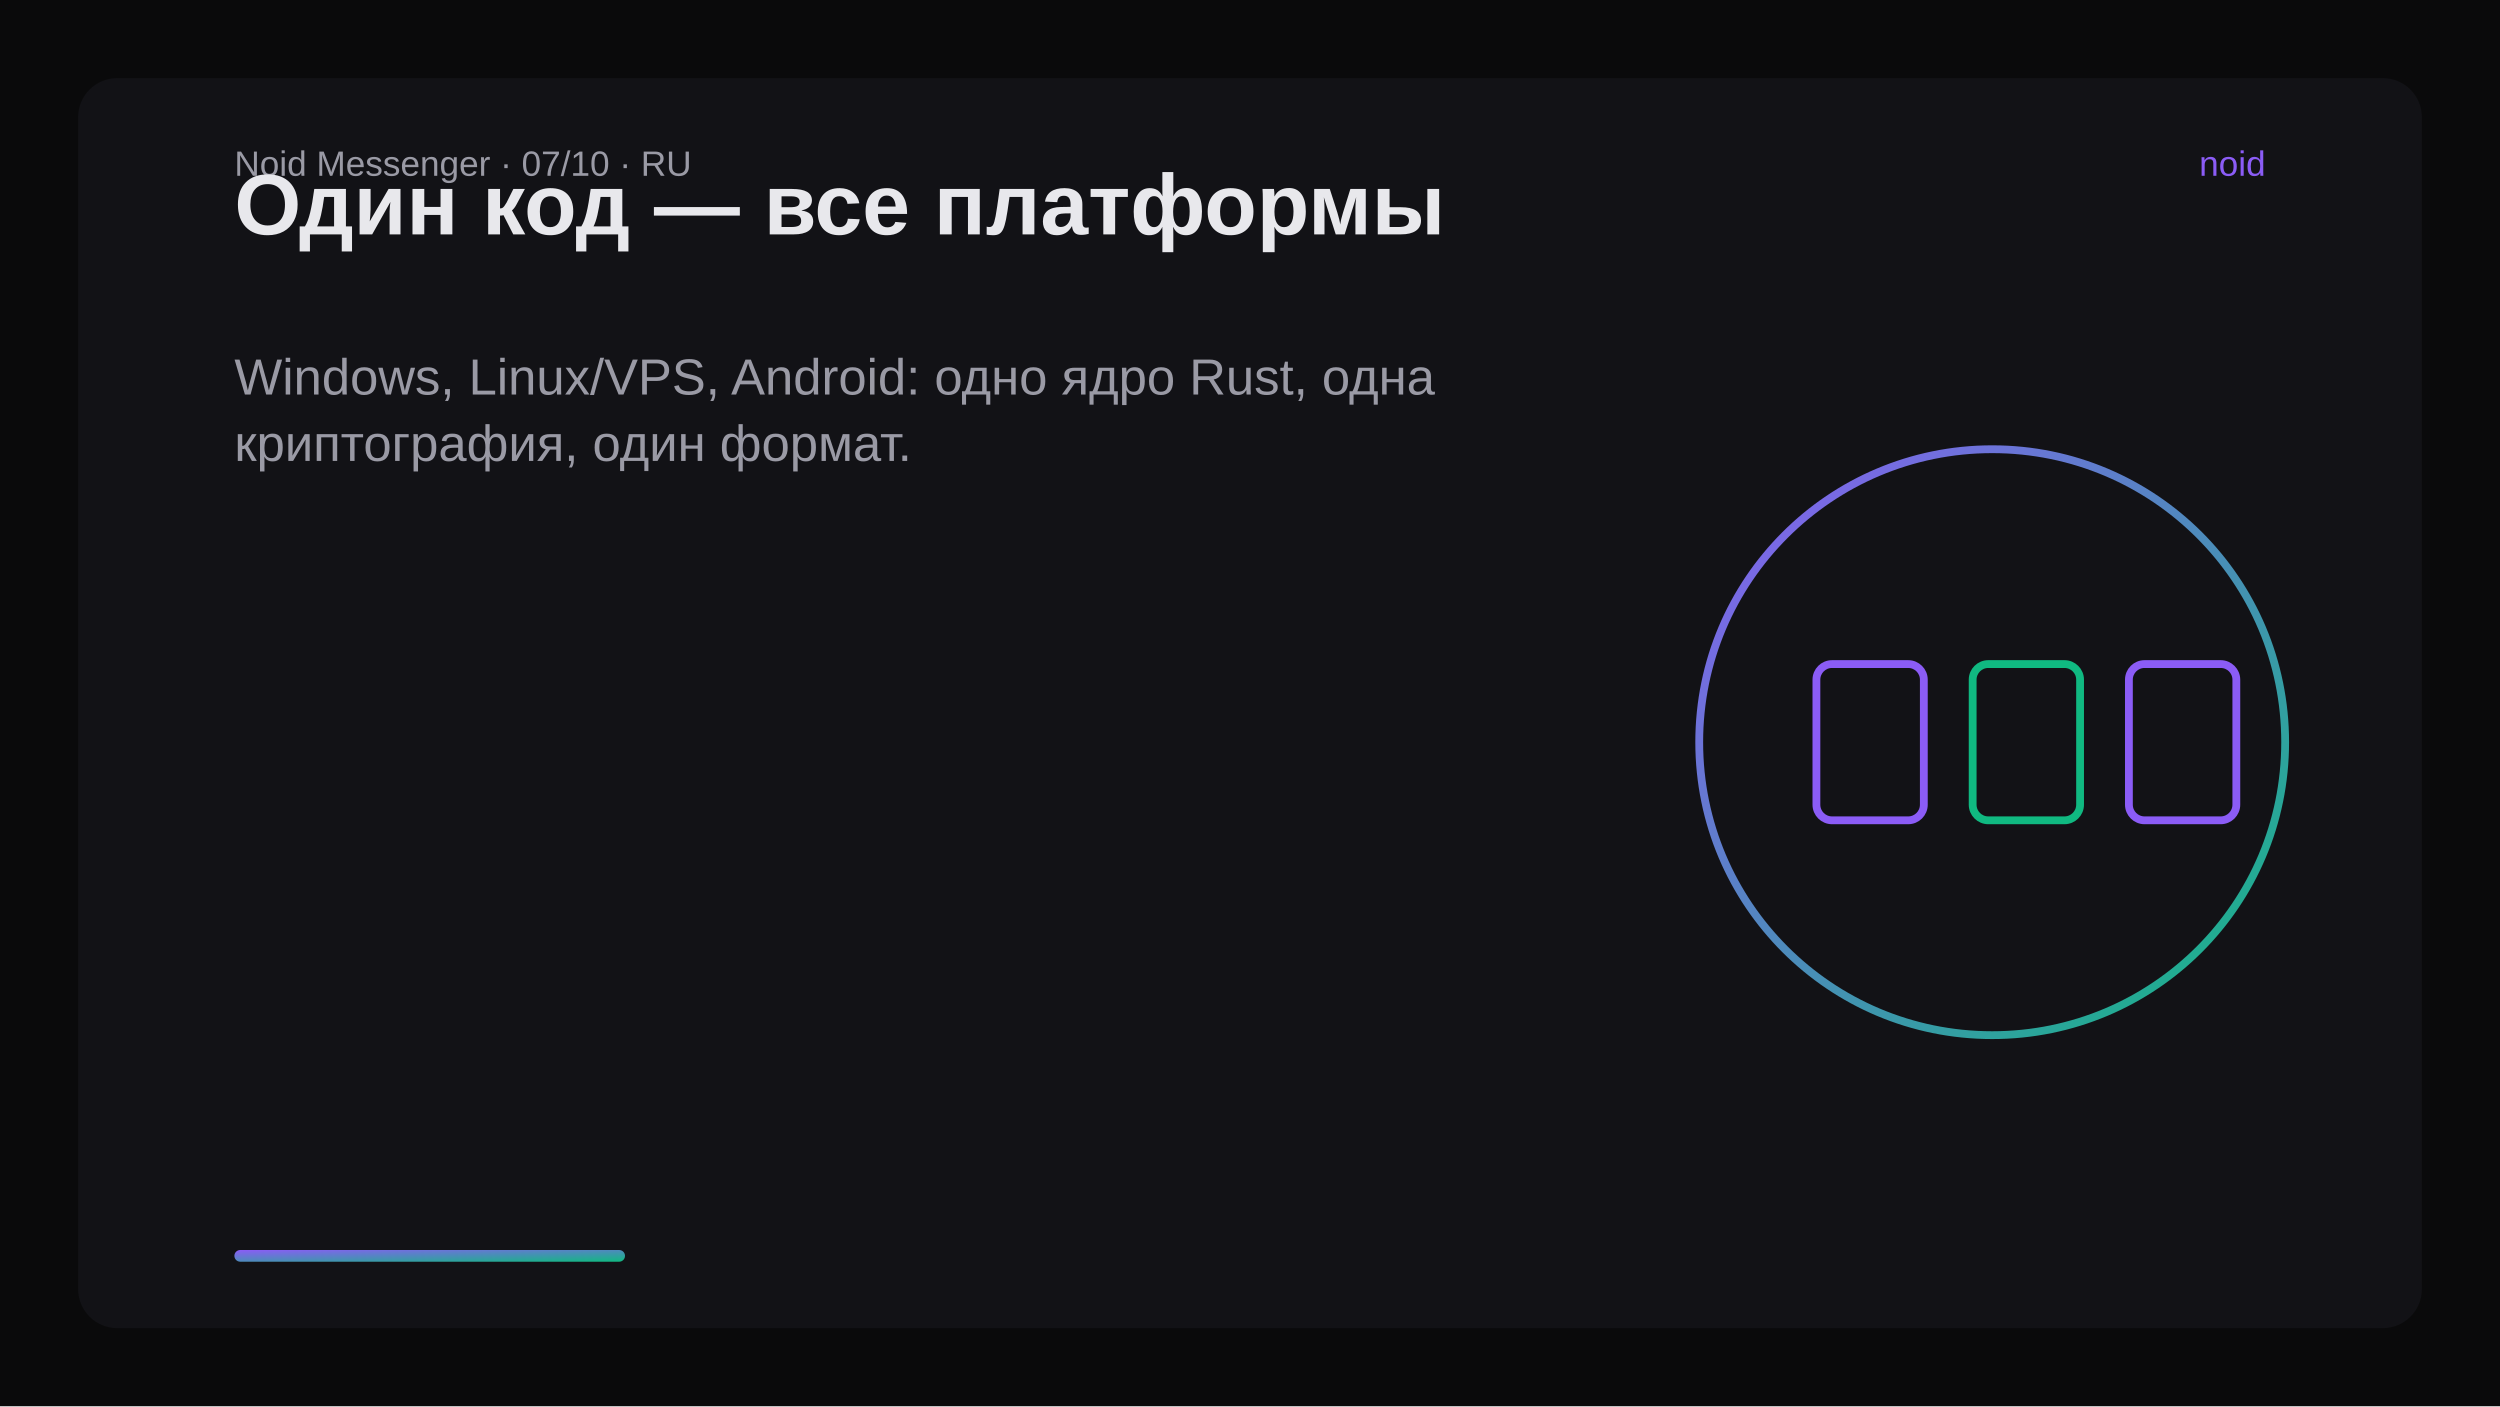
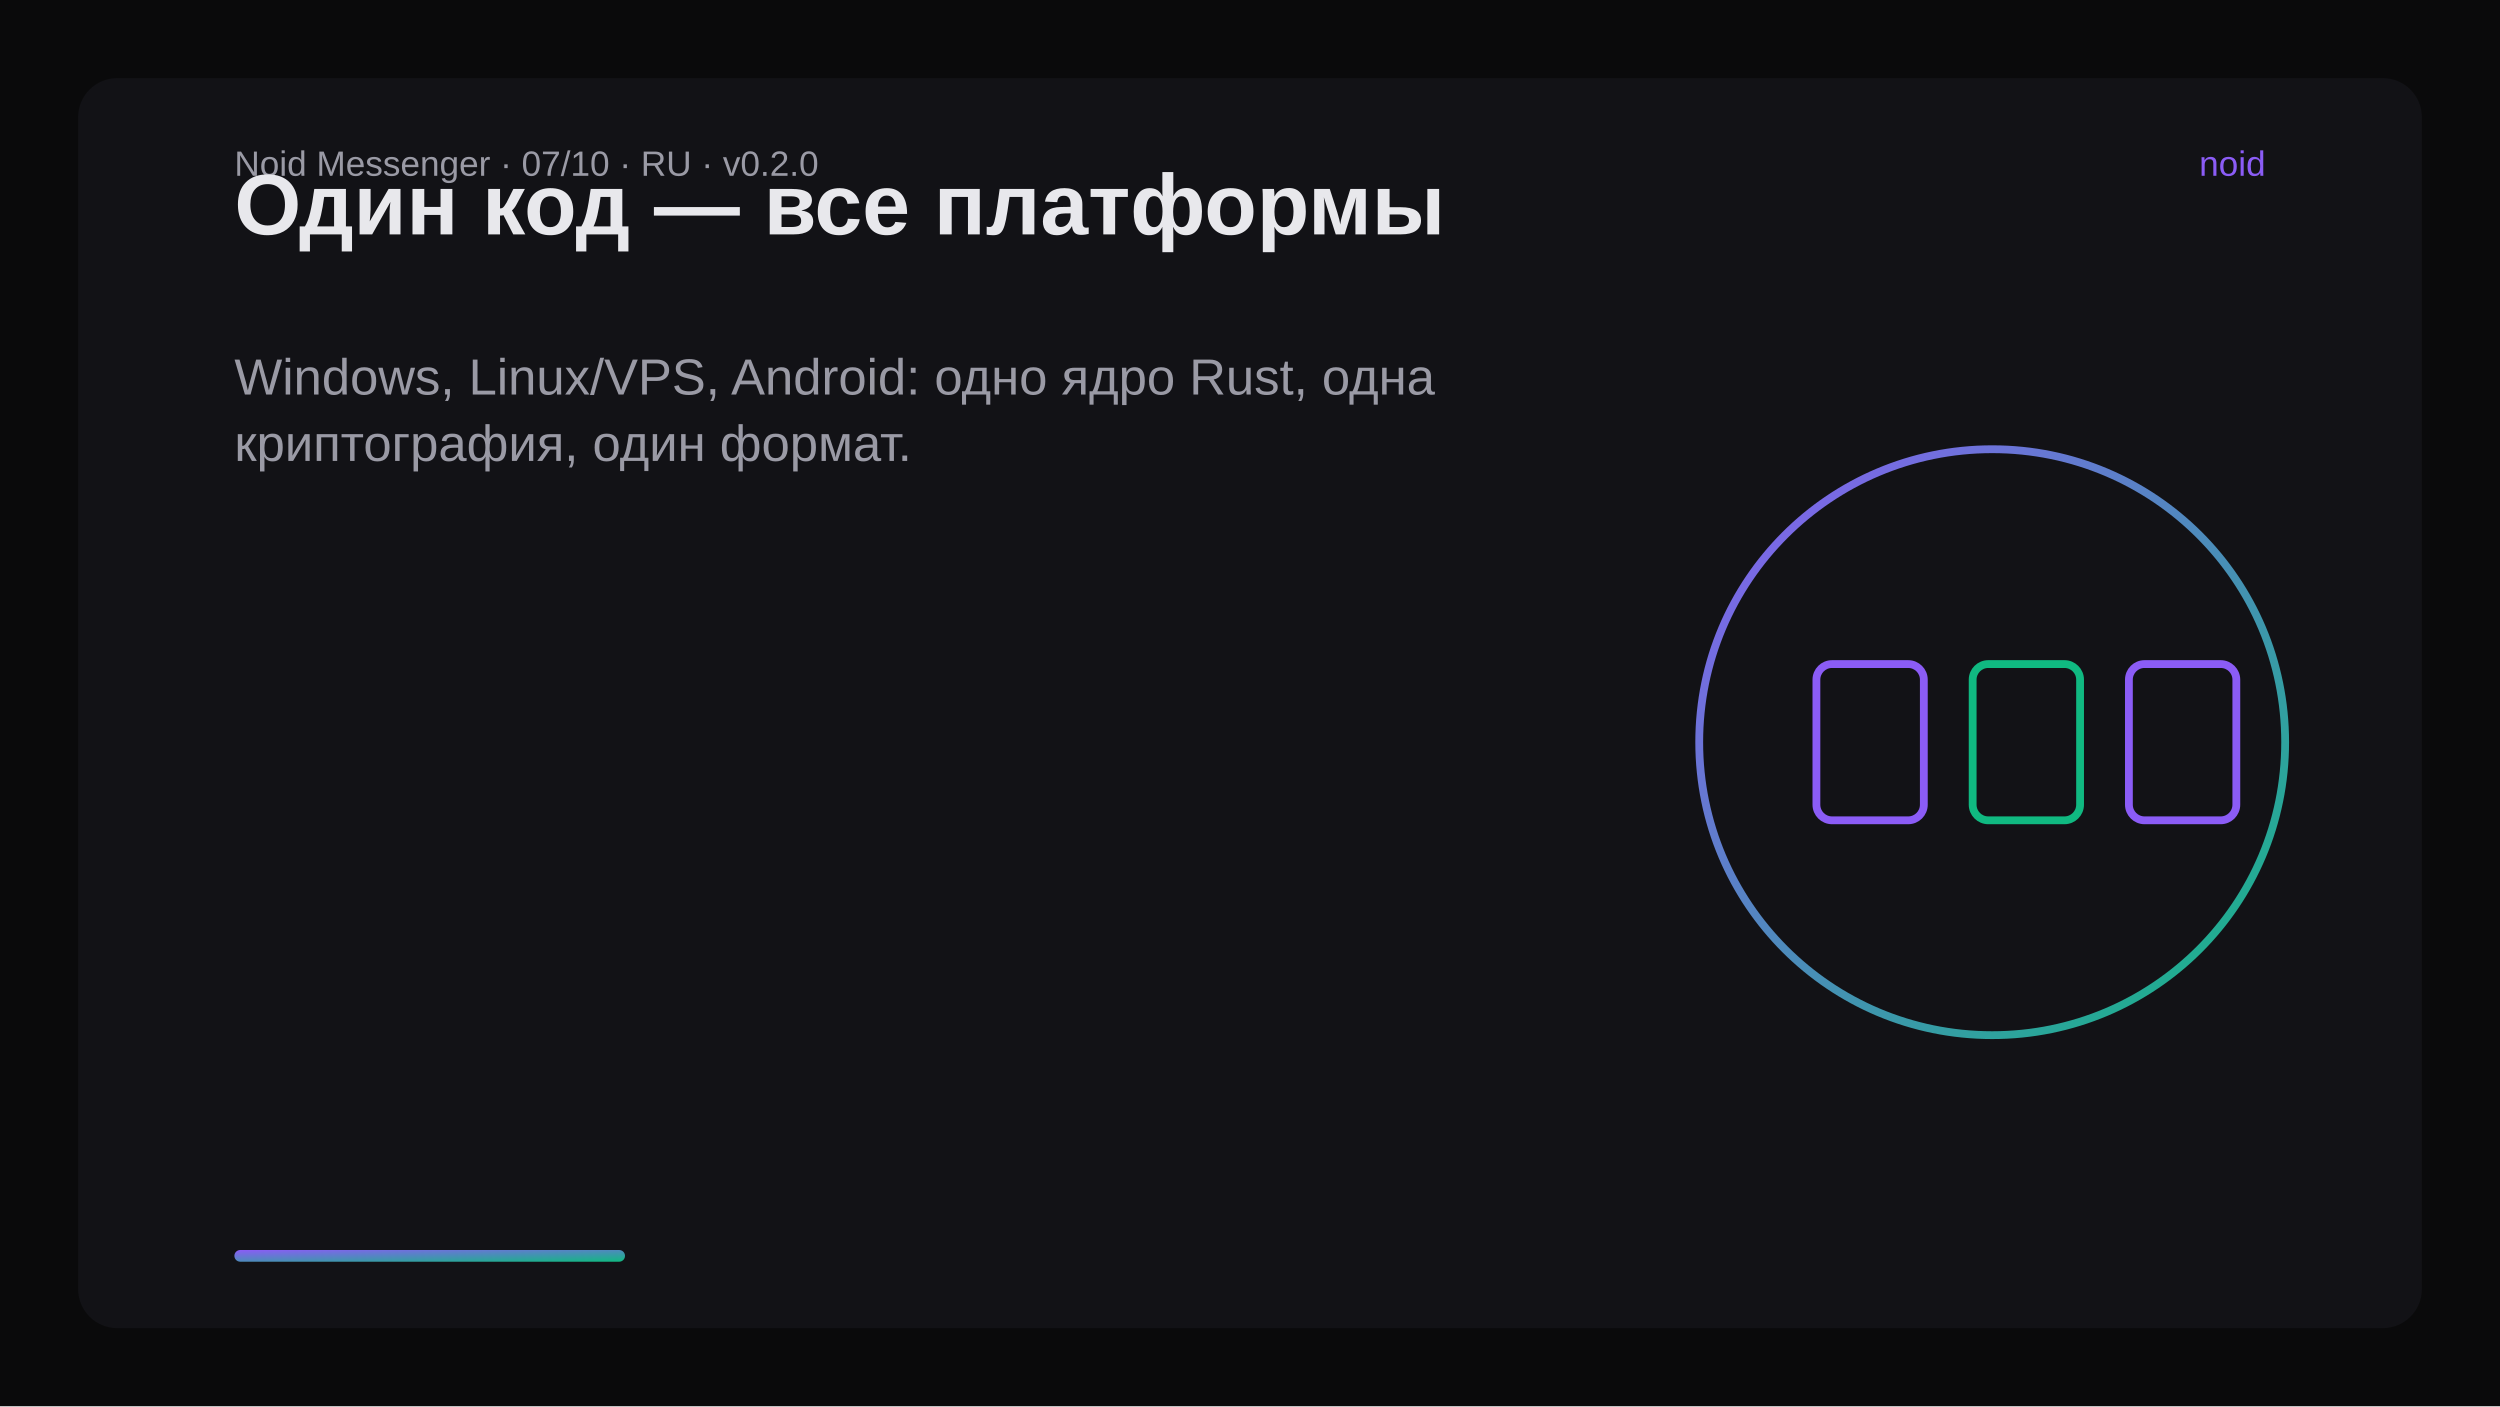
<svg xmlns="http://www.w3.org/2000/svg" width="1280" height="720" viewBox="0 0 1280 720">
  <defs>
    <linearGradient id="g" x1="0" y1="0" x2="1" y2="1">
      <stop offset="0" stop-color="#8b5cf6" />
      <stop offset="1" stop-color="#10b981" />
    </linearGradient>
  </defs>
  <rect width="1280" height="720" fill="#0a0a0b" />
  <rect x="40" y="40" width="1200" height="640" rx="20" fill="#121216" />
-   <text x="120" y="90" font-family="Segoe UI,Arial" font-size="18" fill="#9a9aa5">Noid Messenger · 07/10 · RU</text>
+   <text x="120" y="90" font-family="Segoe UI,Arial" font-size="18" fill="#9a9aa5">Noid Messenger · 07/10 · RU · v0.2.0</text>
  <text x="1160" y="90" text-anchor="end" font-family="Segoe UI,Arial" font-size="18" fill="#8b5cf6">noid</text>
  <text x="120" y="120" font-family="Segoe UI,Arial" font-size="44" font-weight="700" fill="#e8e8ec">Один код — все платформы</text>
  <text x="120" y="202" font-family="Segoe UI,Arial" font-size="26" fill="#9a9aa5">Windows, Linux/VPS, Android: одно ядро Rust, одна</text>
  <text x="120" y="236" font-family="Segoe UI,Arial" font-size="26" fill="#9a9aa5">криптография, один формат.</text>
  <circle cx="1020" cy="380" r="150" fill="none" stroke="url(#g)" stroke-width="4" />
  <rect x="930" y="340" width="55" height="80" rx="8" fill="none" stroke="#8b5cf6" stroke-width="4" />
  <rect x="1010" y="340" width="55" height="80" rx="8" fill="none" stroke="#10b981" stroke-width="4" />
  <rect x="1090" y="340" width="55" height="80" rx="8" fill="none" stroke="#8b5cf6" stroke-width="4" />
  <rect x="120" y="640" width="200" height="6" rx="3" fill="url(#g)" />
</svg>
